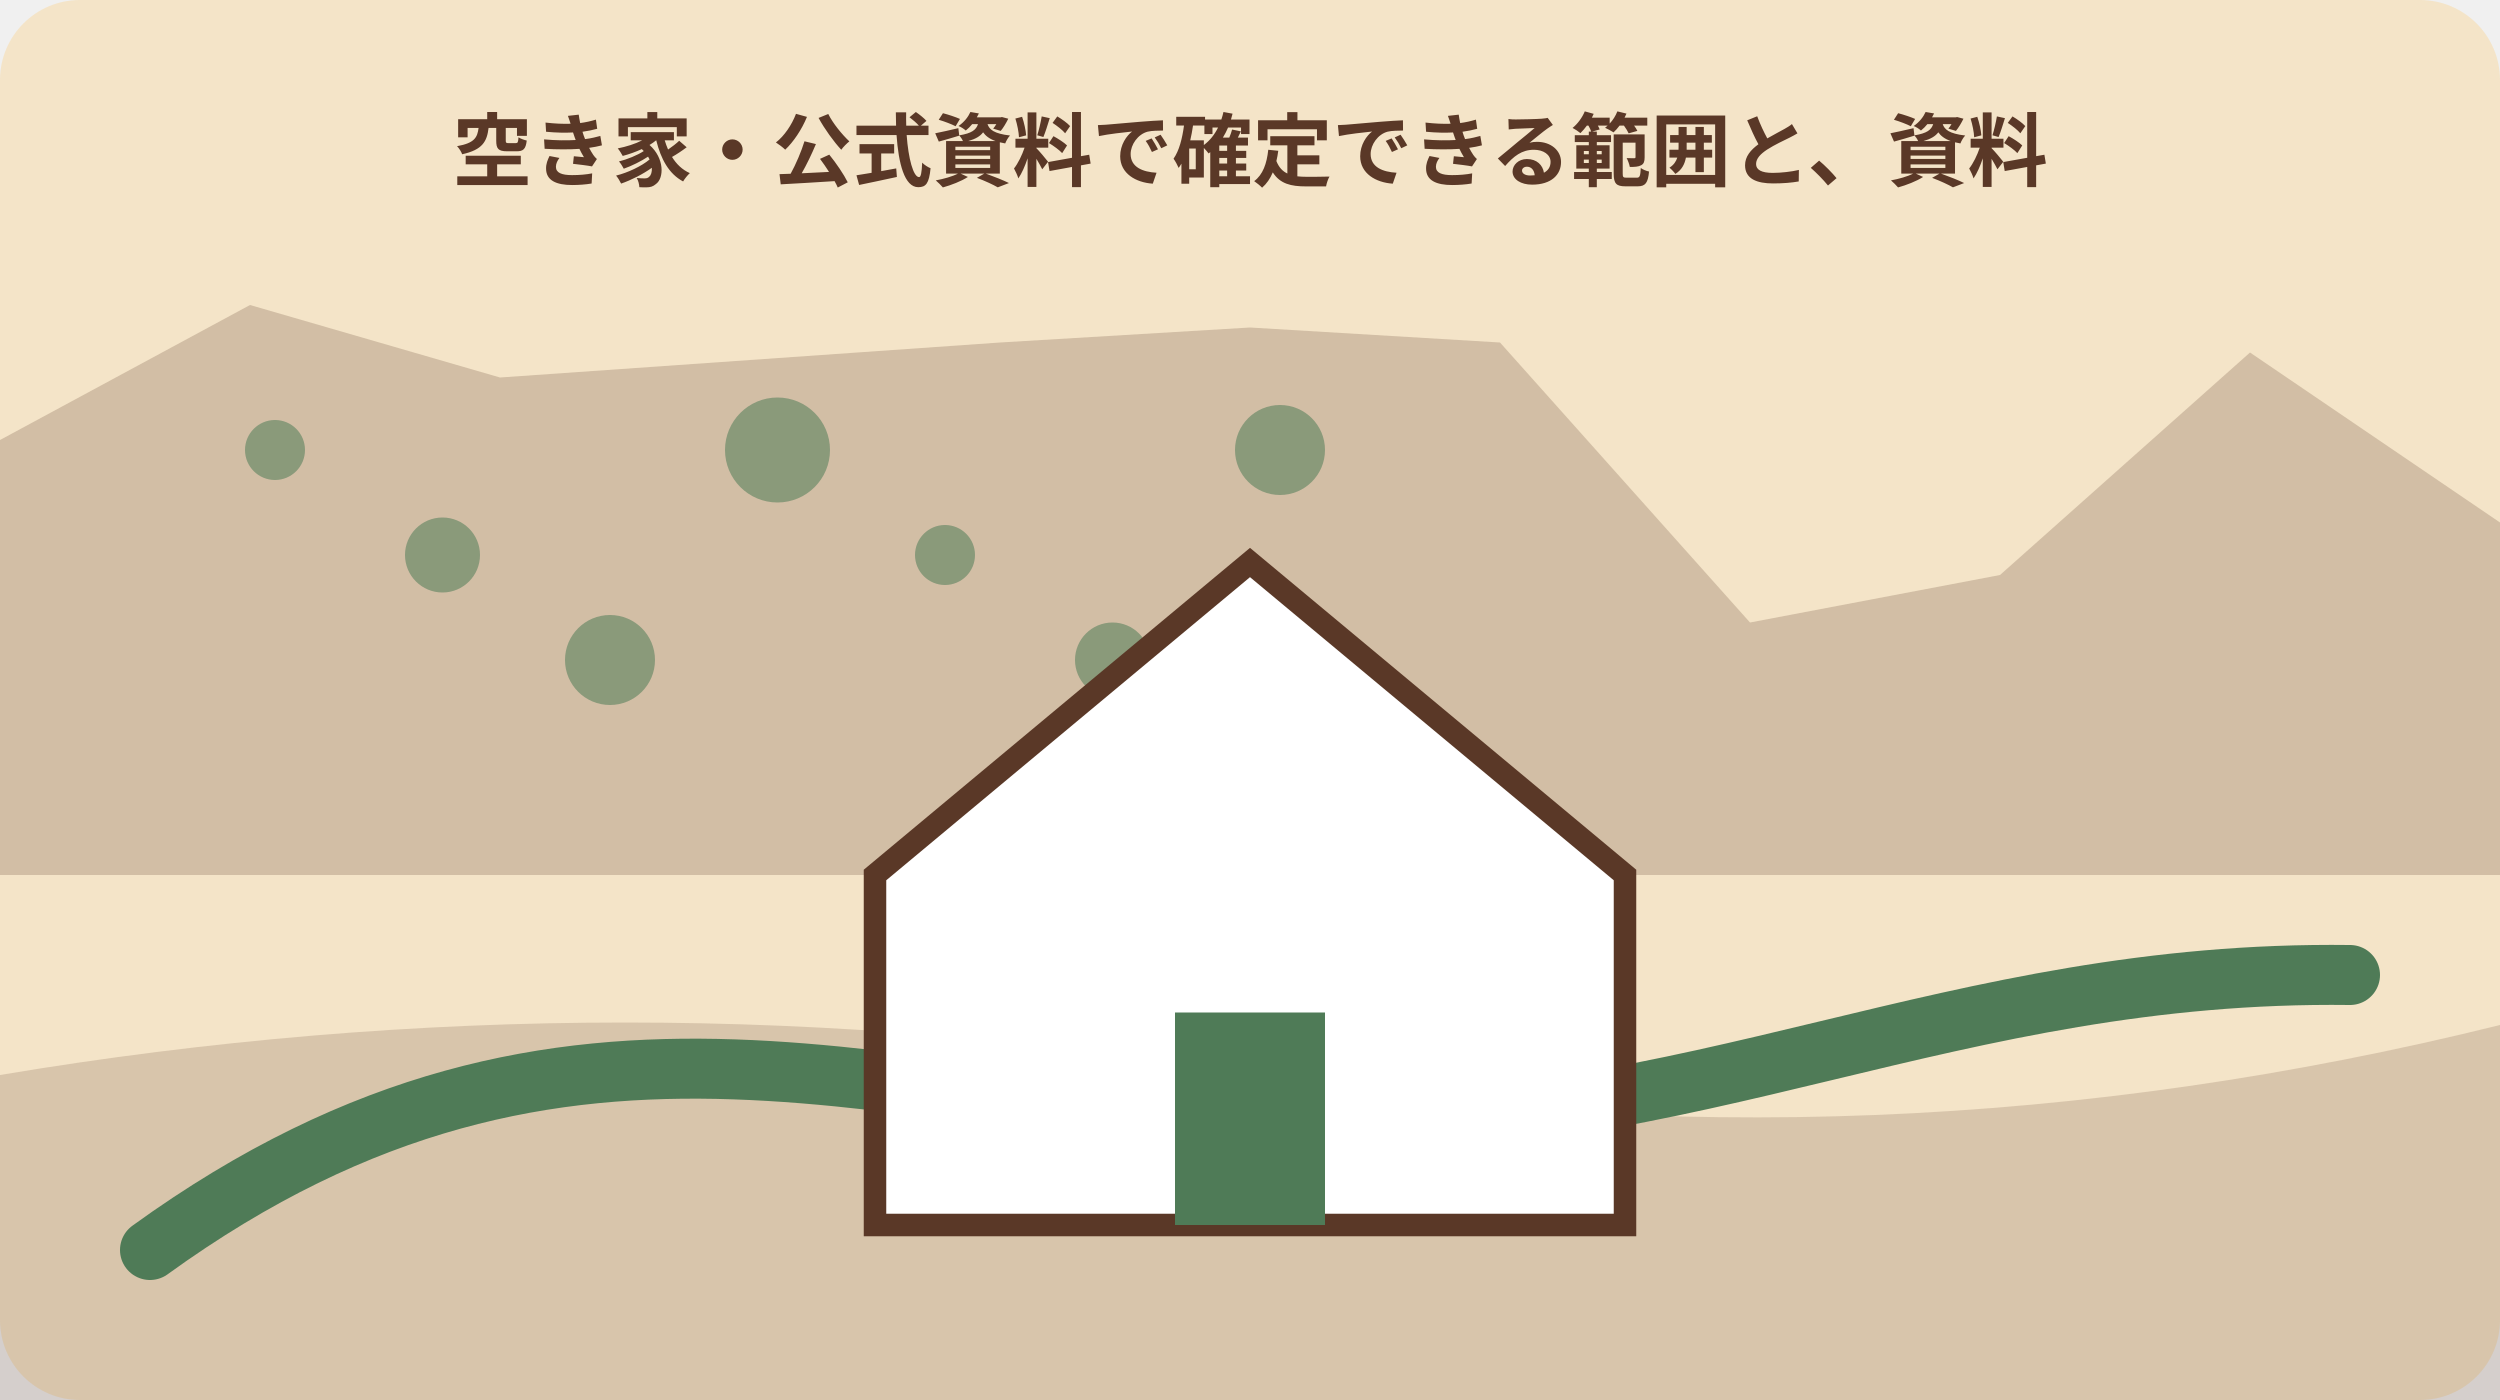
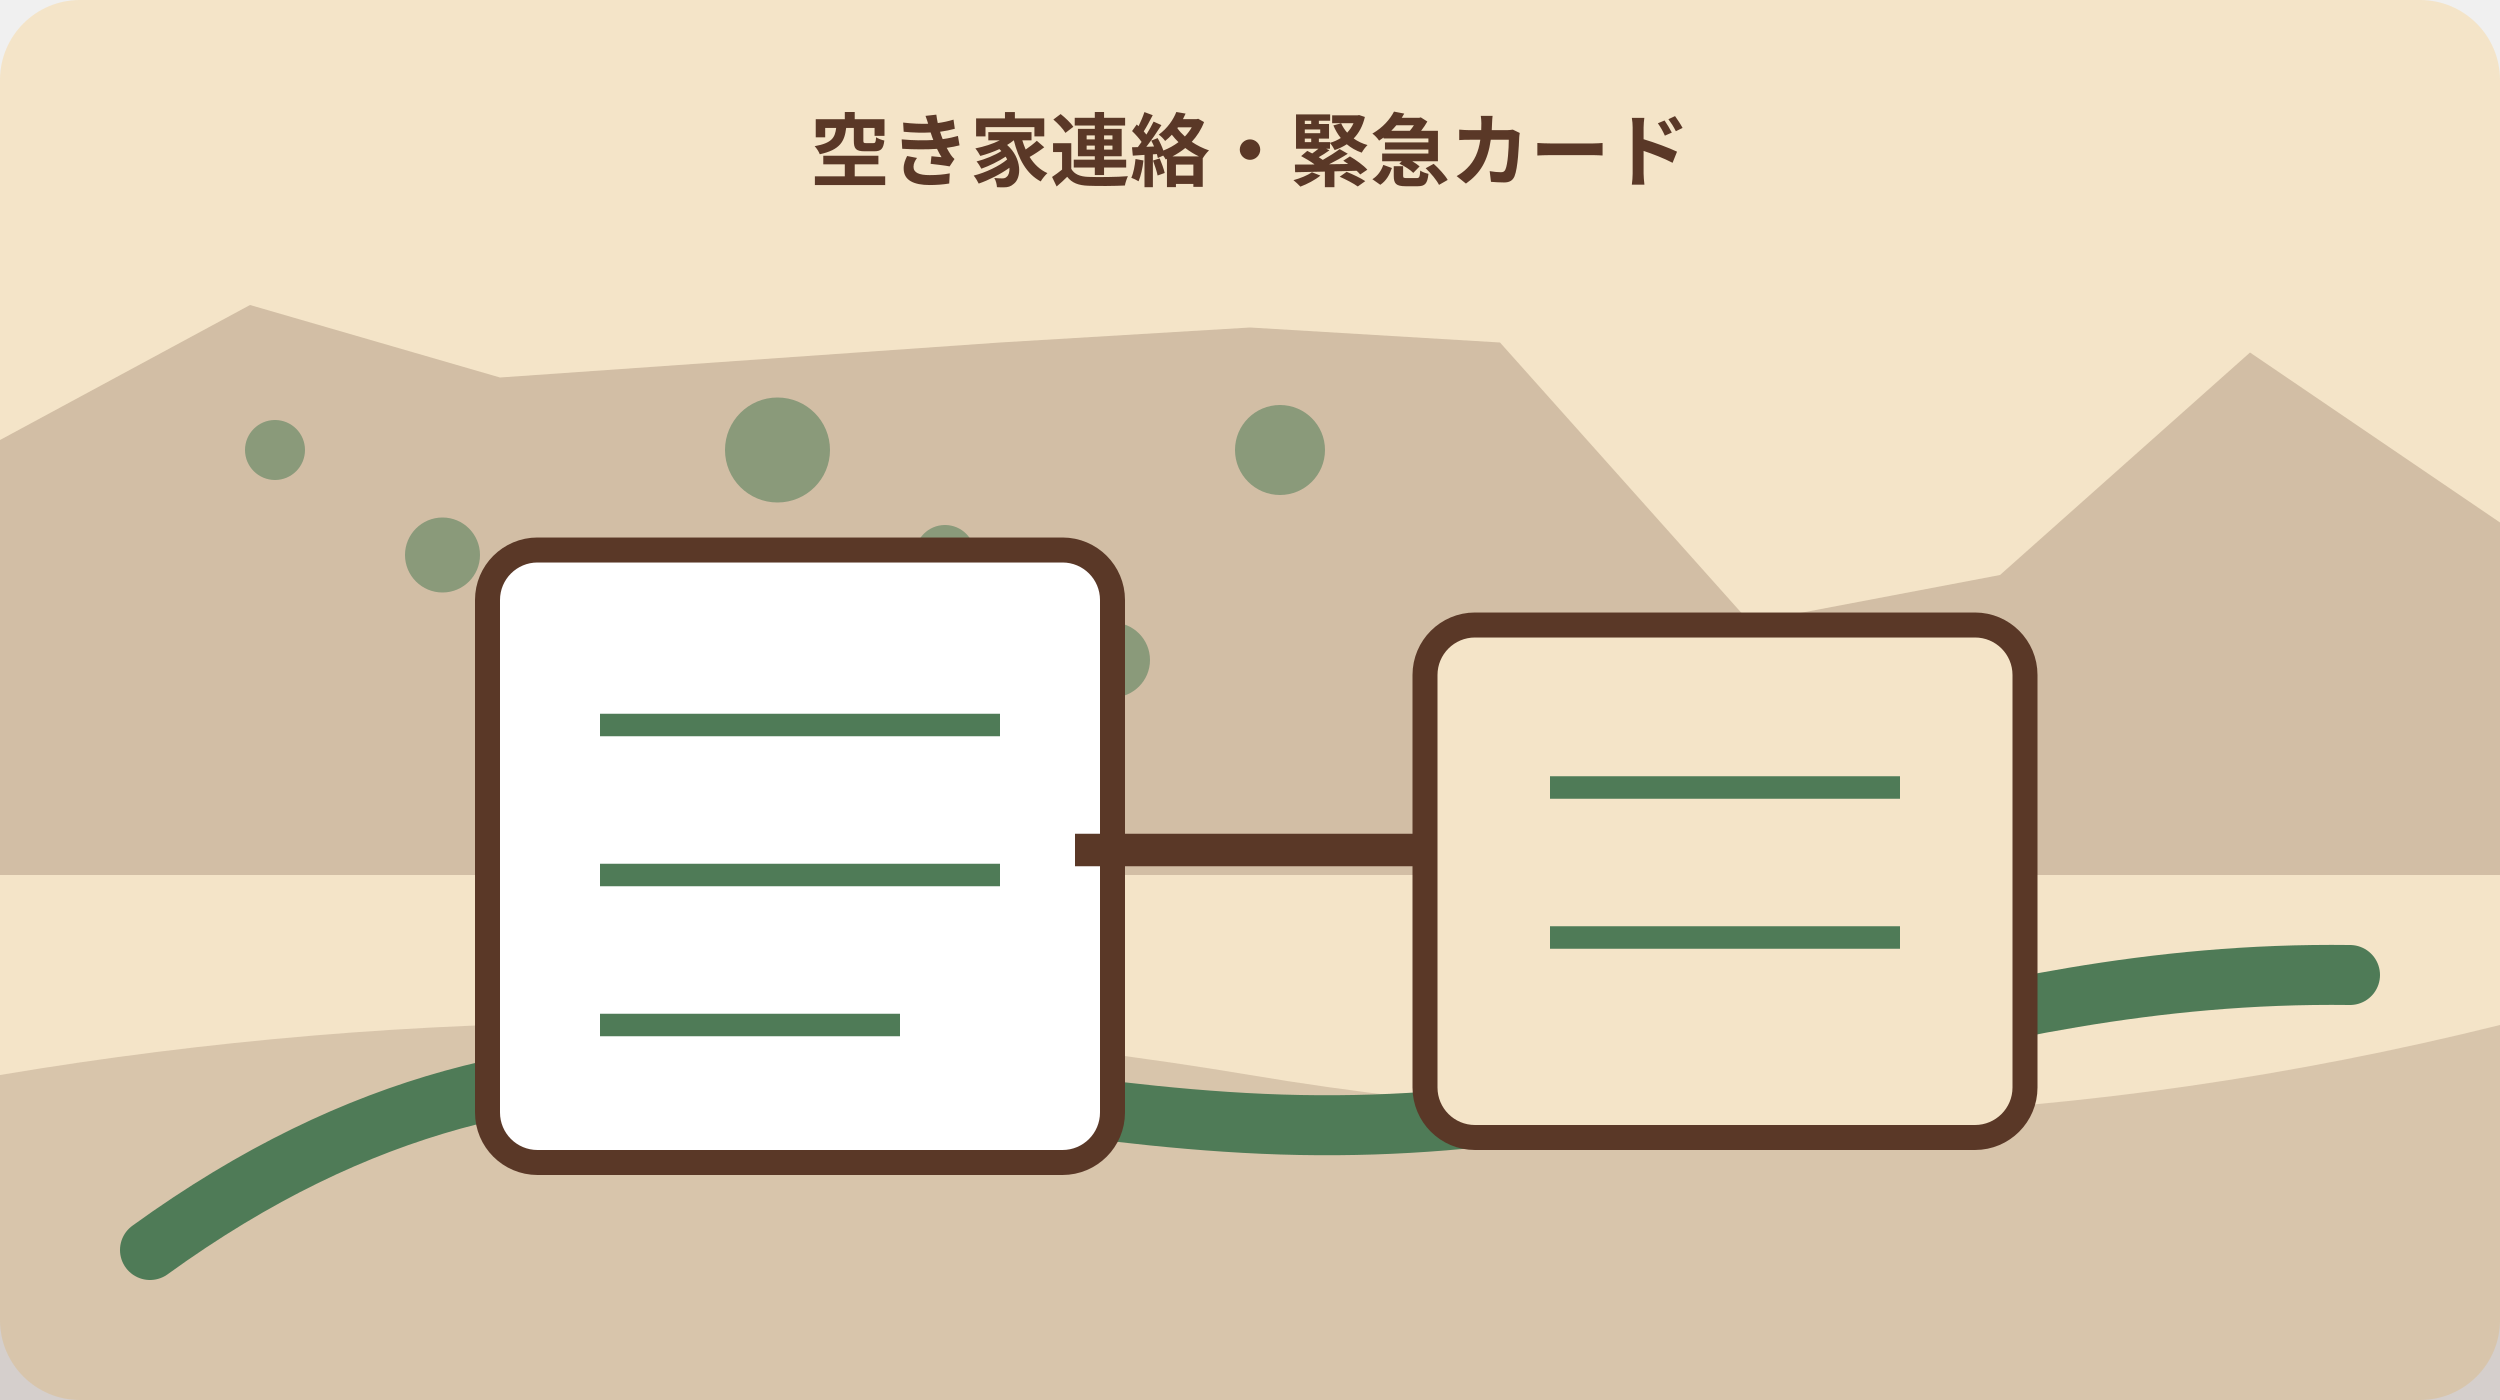
<svg xmlns="http://www.w3.org/2000/svg" width="1000" height="560" viewBox="0 0 1000 560" role="img" aria-labelledby="title desc" data-illustration="mori-editorial" data-topic-id="126" data-scene-index="1">
  <rect width="1000" height="560" rx="32" fill="#f4e4c8" />
  <polygon points="0,176 100,122 200,151 300,144 400,137 500,131 600,137 700,249 800,230 900,141 1000,209 1000,350 0,350" fill="#5a3827" opacity=".22" />
  <path d="M0 430 Q250 388 500 430 T1000 410 V560 H0Z" fill="#5a3827" opacity=".18" />
  <path d="M60 500 C230 377 360 447 520 450 S780 388 940 390" fill="none" stroke="#4f7b57" stroke-width="24" stroke-linecap="round" />
  <circle cx="110" cy="180" r="12" fill="#4f7b57" opacity=".55" />
  <circle cx="177" cy="222" r="15" fill="#4f7b57" opacity=".55" />
  <circle cx="244" cy="264" r="18" fill="#4f7b57" opacity=".55" />
  <circle cx="311" cy="180" r="21" fill="#4f7b57" opacity=".55" />
  <circle cx="378" cy="222" r="12" fill="#4f7b57" opacity=".55" />
  <circle cx="445" cy="264" r="15" fill="#4f7b57" opacity=".55" />
  <circle cx="512" cy="180" r="18" fill="#4f7b57" opacity=".55" />
-   <g data-scene="home">
-     <path d="M350 350 500 225l150 125v140H350Z" fill="#fff" stroke="#5a3827" stroke-width="9" />
-     <rect x="470" y="405" width="60" height="85" fill="#4f7b57" />
+   <g data-scene="vacant-neighbor-emergency-contact-board">
+     <rect x="195" y="220" width="250" height="245" rx="20" fill="#fff" stroke="#5a3827" stroke-width="10" />
+     <rect x="570" y="250" width="240" height="205" rx="20" fill="#f4e4c8" stroke="#5a3827" stroke-width="10" />
+     <path d="M240 290h160M240 350h160M240 410h120M620 315h140M620 375h140" stroke="#4f7b57" stroke-width="9" />
+     <path d="M430 340h140" stroke="#5a3827" stroke-width="13" />
  </g>
-   <text x="500" y="72" text-anchor="middle" font-family="sans-serif" font-size="32" font-weight="700" fill="#5a3827">空き家・公式資料で確定できる範囲と、資料</text>
+   <text x="500" y="72" text-anchor="middle" font-family="sans-serif" font-size="32" font-weight="700" fill="#5a3827">空き家連絡・緊急カード</text>
</svg>
